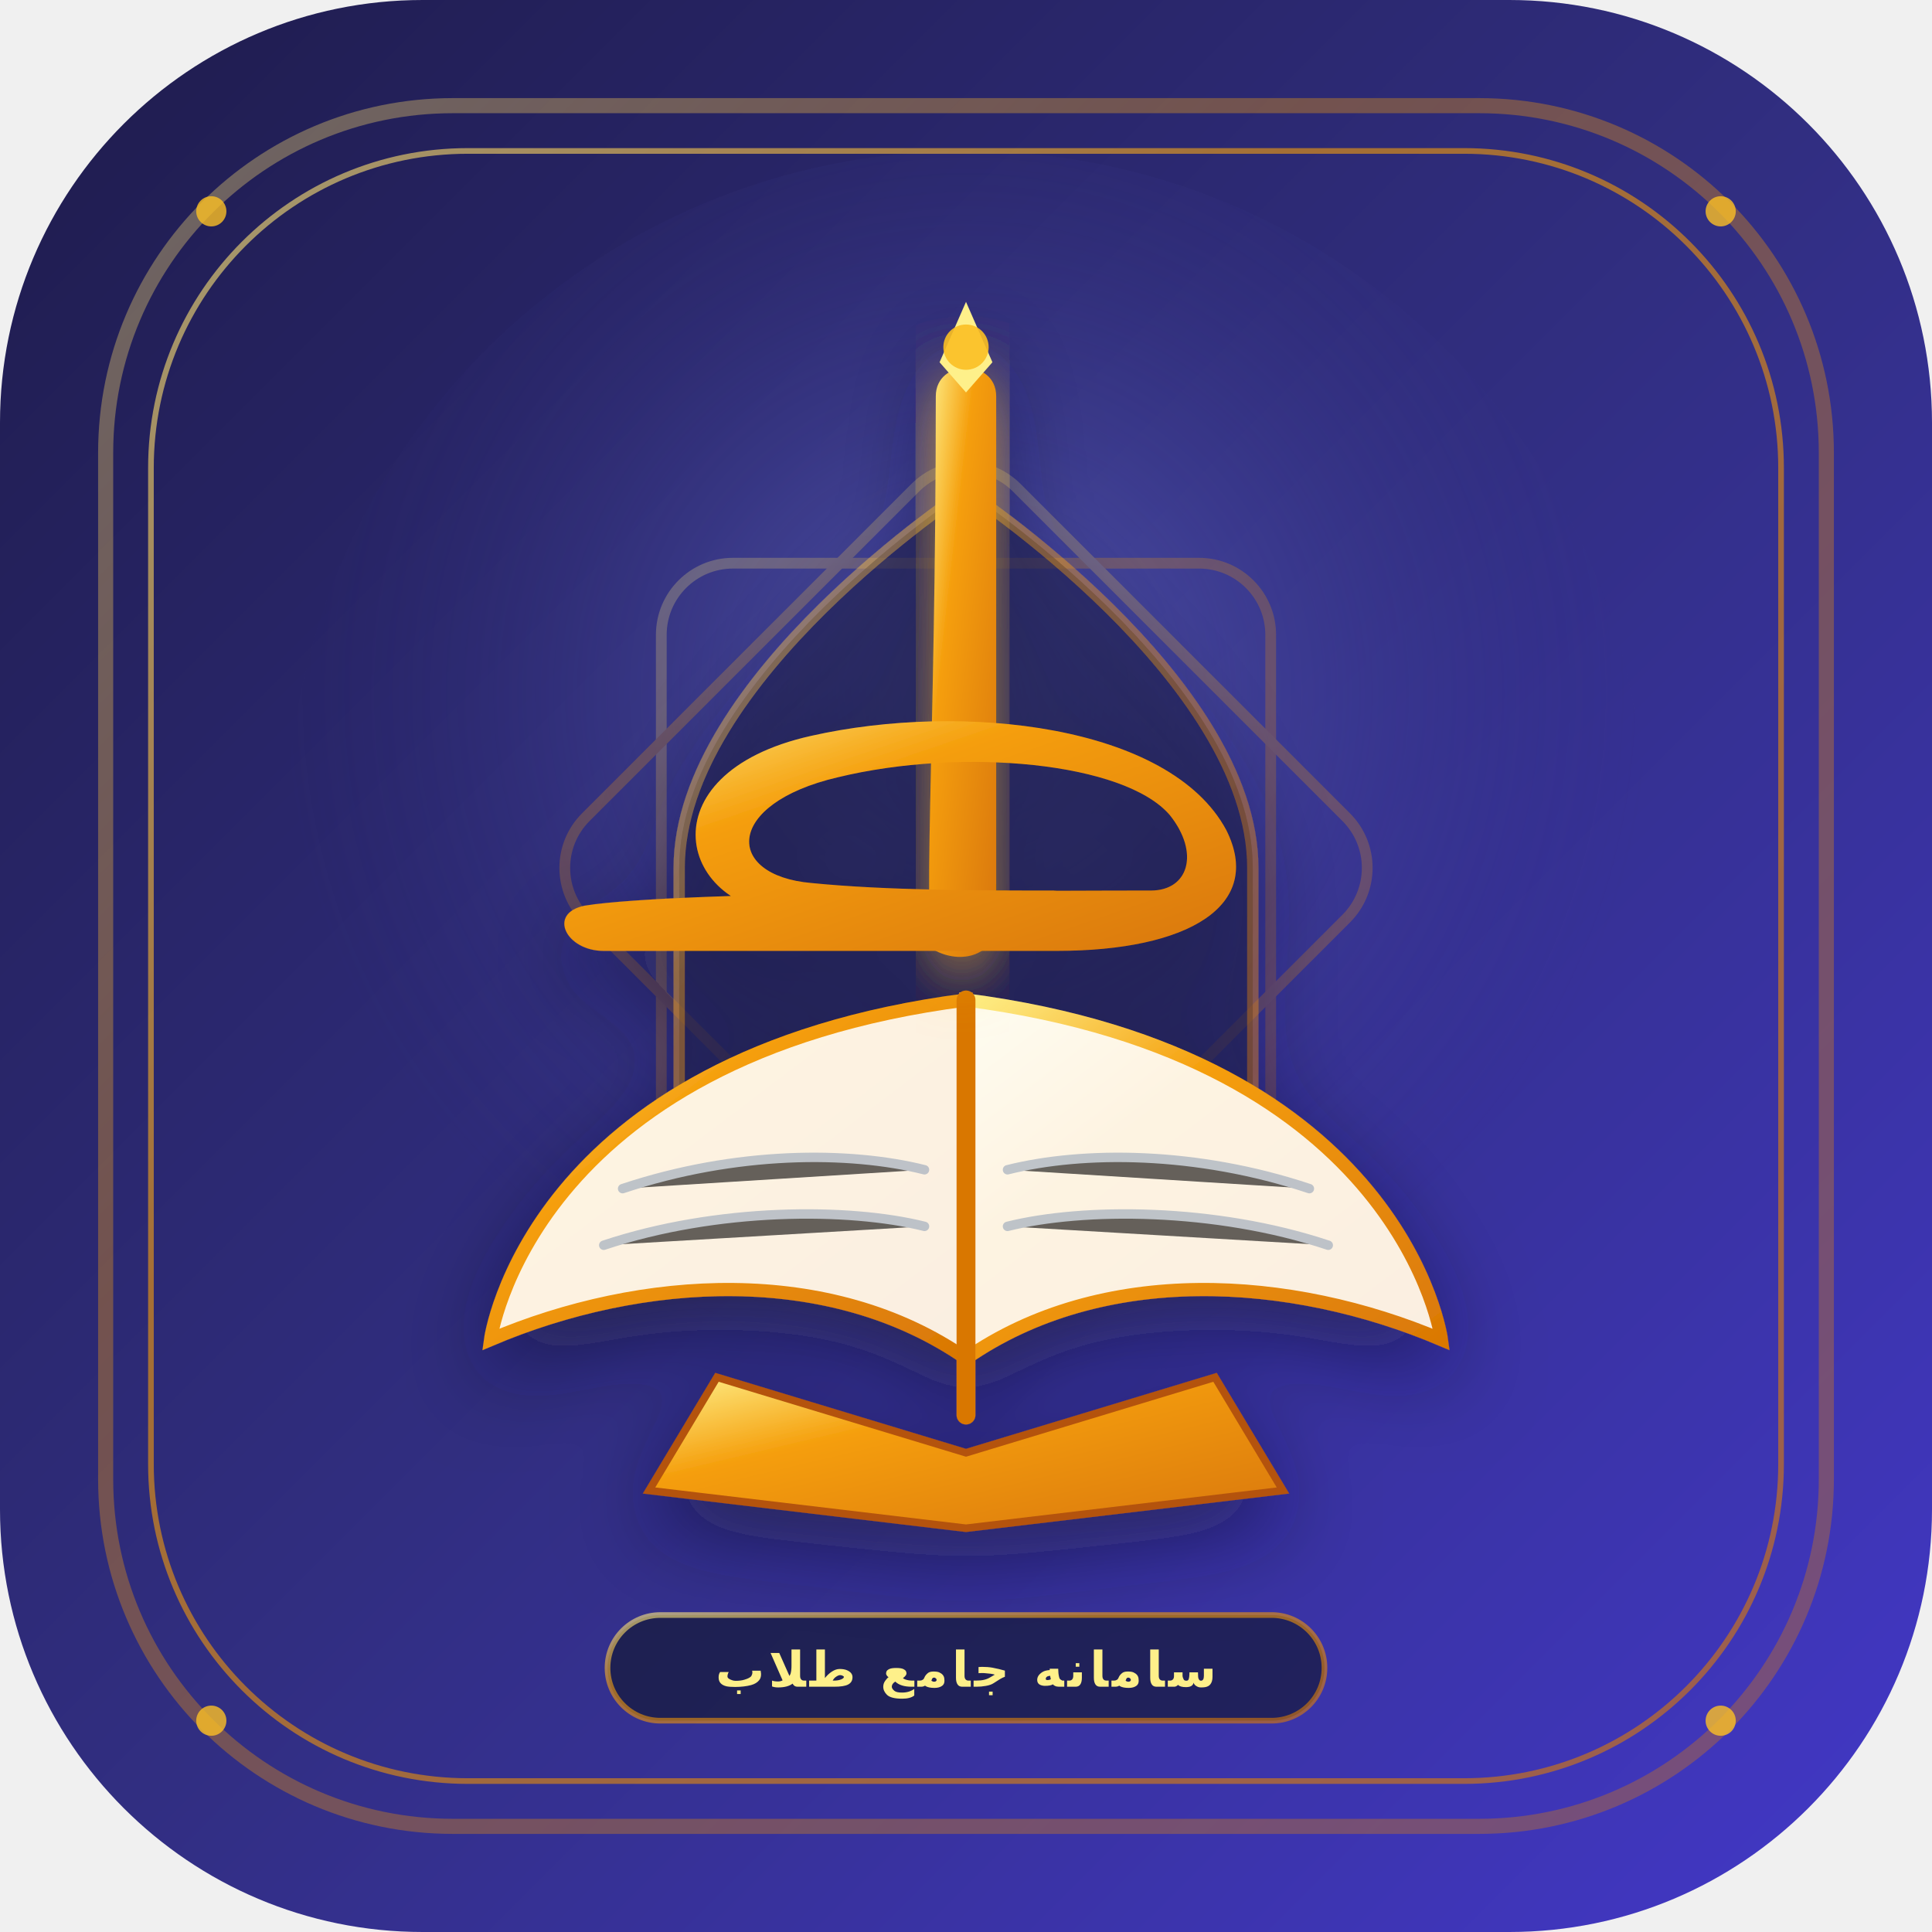
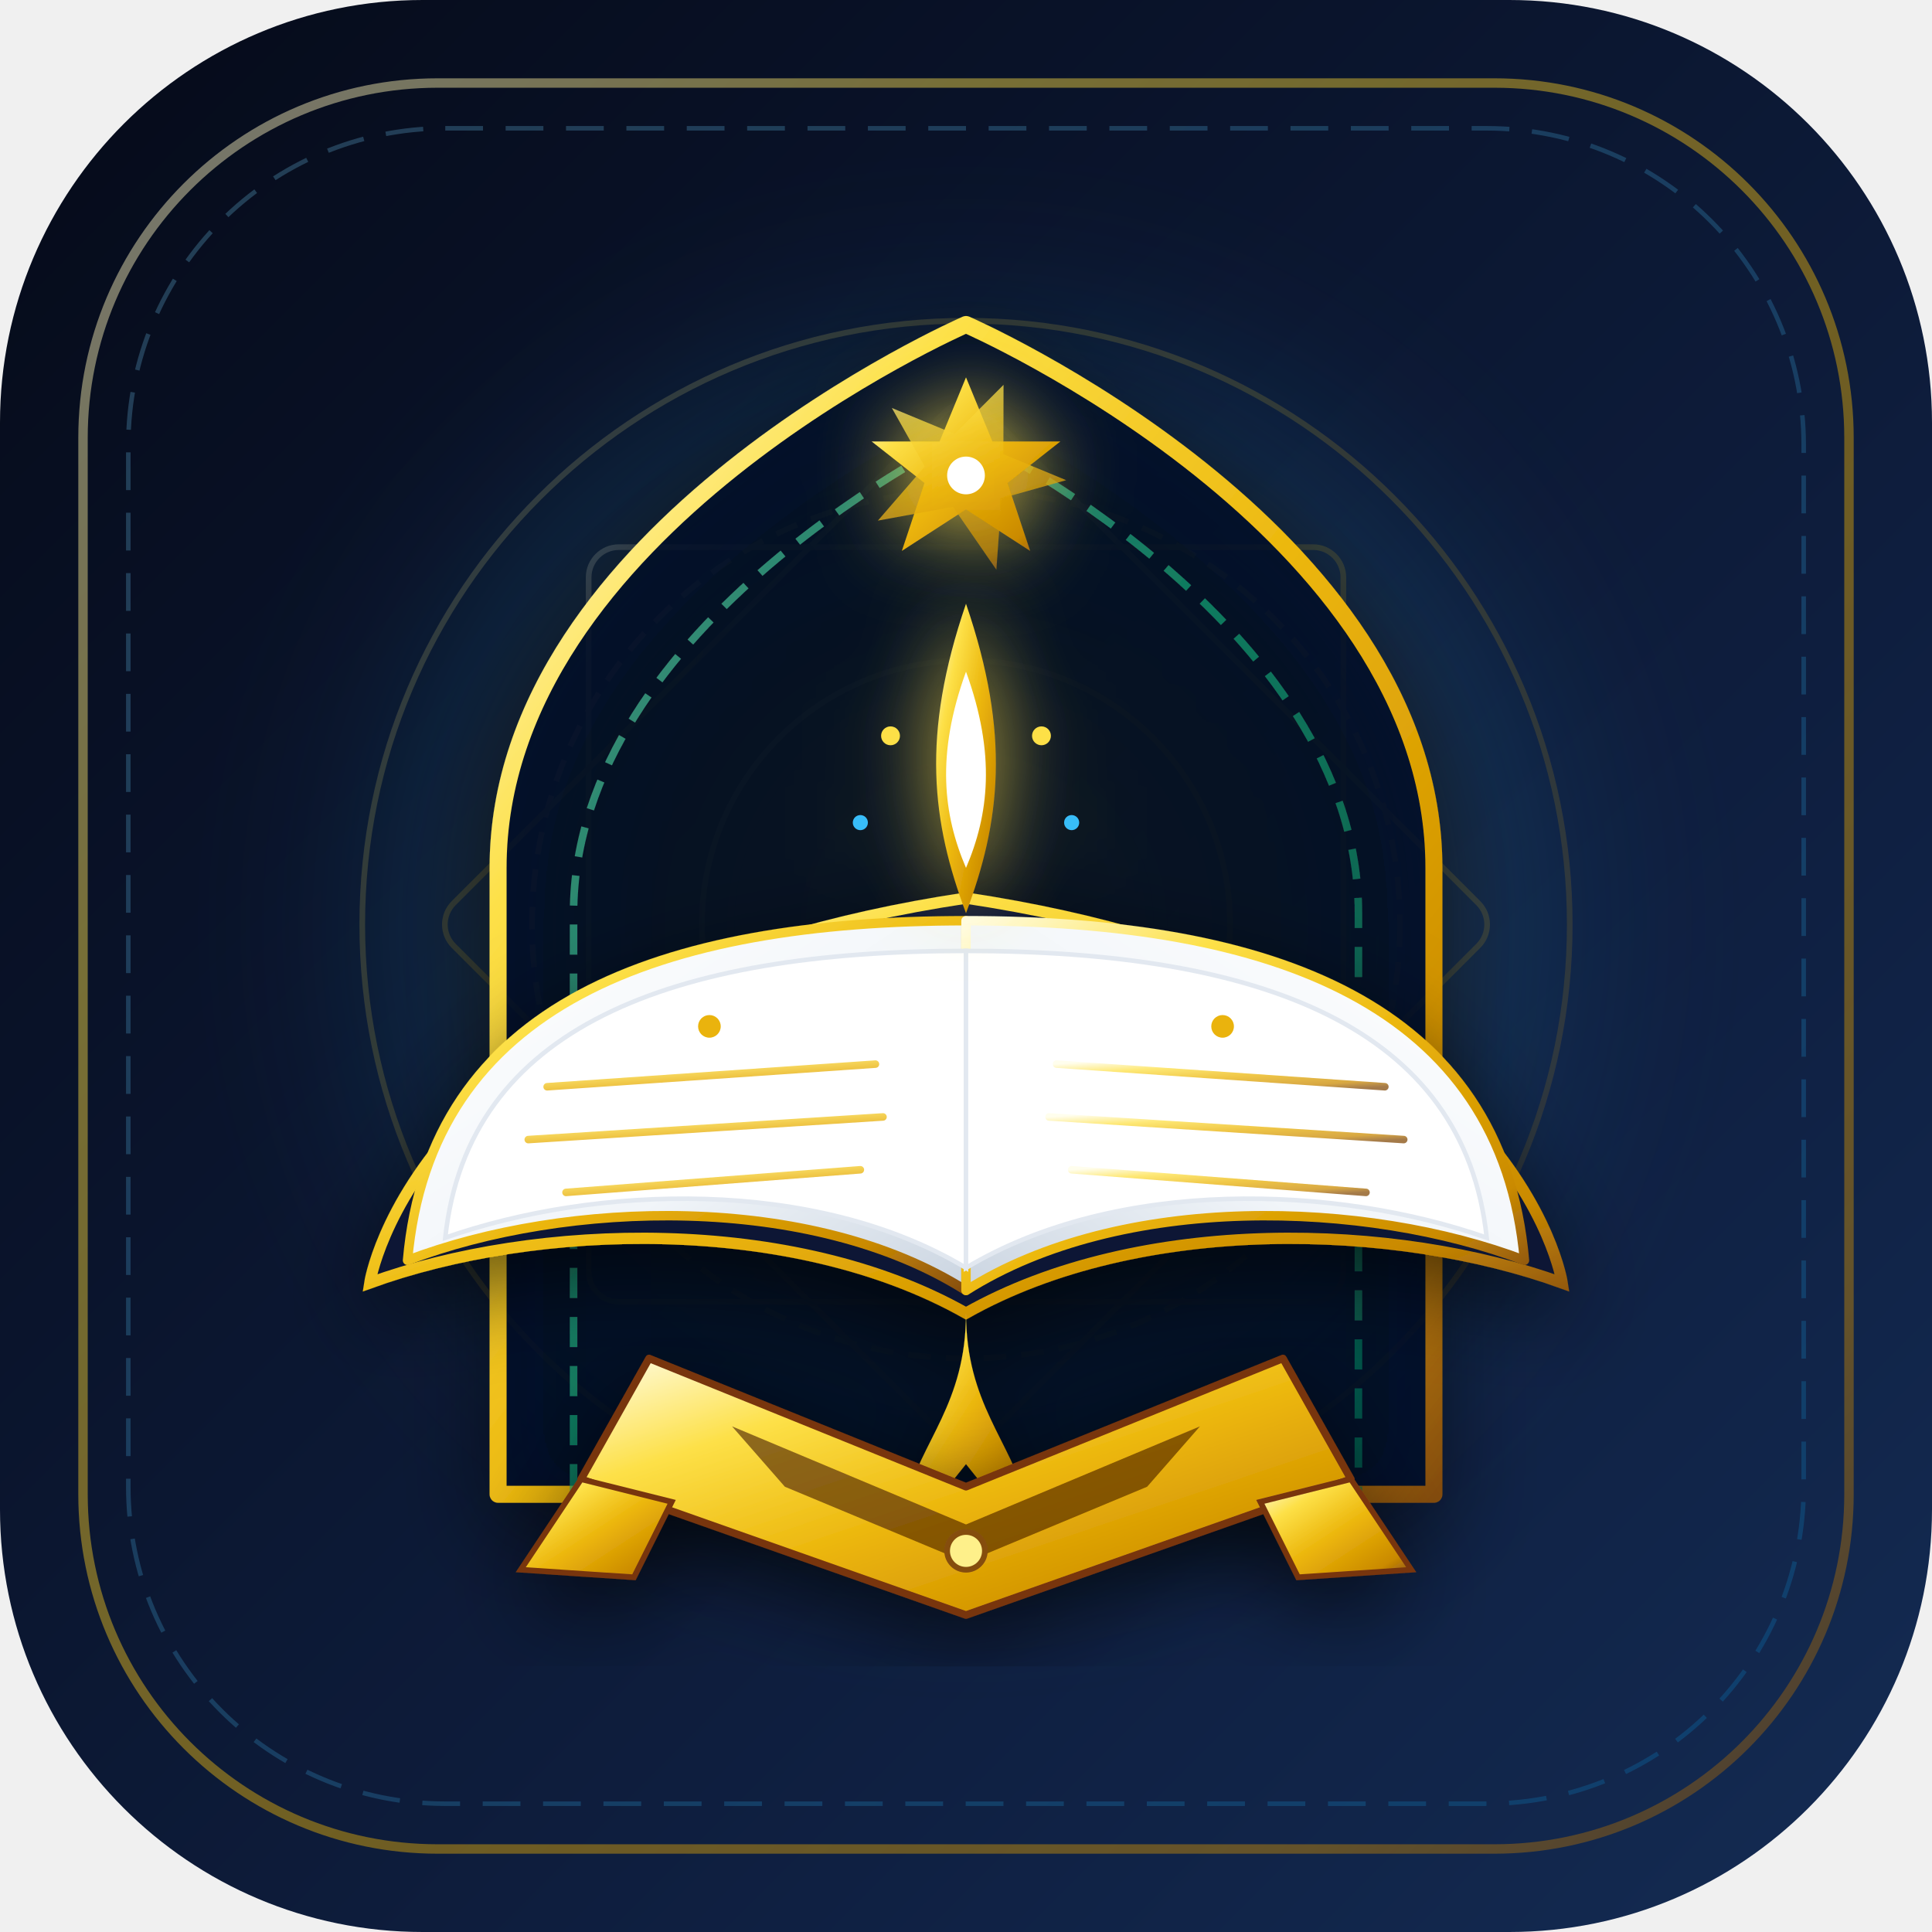
<svg xmlns="http://www.w3.org/2000/svg" viewBox="0 0 512 512" width="100%" height="100%">
  <defs>
    <linearGradient id="bgGrad" x1="0%" y1="0%" x2="100%" y2="100%">
-       <stop offset="0%" stop-color="#1e1b4b" />
-       <stop offset="50%" stop-color="#312e81" />
-       <stop offset="100%" stop-color="#4338ca" />
+       <stop offset="0%" stop-color="#050a18" />
+       <stop offset="35%" stop-color="#0a142c" />
+       <stop offset="70%" stop-color="#0f2042" />
+       <stop offset="100%" stop-color="#142c54" />
    </linearGradient>
    <linearGradient id="goldGrad" x1="0%" y1="0%" x2="100%" y2="100%">
-       <stop offset="0%" stop-color="#fef08a" />
-       <stop offset="35%" stop-color="#f59e0b" />
-       <stop offset="100%" stop-color="#d97706" />
+       <stop offset="0%" stop-color="#fffde7" />
+       <stop offset="25%" stop-color="#fde047" />
+       <stop offset="55%" stop-color="#eab308" />
+       <stop offset="85%" stop-color="#ca8a04" />
+       <stop offset="100%" stop-color="#854d0e" />
    </linearGradient>
-     <radialGradient id="glowGrad" cx="50%" cy="40%" r="50%">
-       <stop offset="0%" stop-color="#818cf8" stop-opacity="0.45" />
-       <stop offset="100%" stop-color="#312e81" stop-opacity="0" />
+     <radialGradient id="centerAura" cx="50%" cy="50%" r="50%">
+       <stop offset="0%" stop-color="#f59e0b" stop-opacity="0.35" />
+       <stop offset="40%" stop-color="#eab308" stop-opacity="0.18" />
+       <stop offset="70%" stop-color="#38bdf8" stop-opacity="0.08" />
+       <stop offset="100%" stop-color="#0a142c" stop-opacity="0" />
    </radialGradient>
    <linearGradient id="emeraldGrad" x1="0%" y1="0%" x2="100%" y2="100%">
-       <stop offset="0%" stop-color="#34d399" />
-       <stop offset="100%" stop-color="#059669" />
+       <stop offset="0%" stop-color="#6ee7b7" />
+       <stop offset="50%" stop-color="#10b981" />
+       <stop offset="100%" stop-color="#047857" />
    </linearGradient>
-     <filter id="dropShadow" x="-10%" y="-10%" width="130%" height="130%">
-       <feDropShadow dx="0" dy="8" stdDeviation="12" flood-color="#0f172a" flood-opacity="0.5" />
+     <linearGradient id="cyanGrad" x1="0%" y1="0%" x2="100%" y2="100%">
+       <stop offset="0%" stop-color="#7dd3fc" />
+       <stop offset="100%" stop-color="#0284c7" />
+     </linearGradient>
+     <linearGradient id="pageGradLeft" x1="0%" y1="0%" x2="100%" y2="100%">
+       <stop offset="0%" stop-color="#ffffff" />
+       <stop offset="60%" stop-color="#f1f5f9" />
+       <stop offset="100%" stop-color="#cbd5e1" />
+     </linearGradient>
+     <linearGradient id="pageGradRight" x1="100%" y1="0%" x2="0%" y2="100%">
+       <stop offset="0%" stop-color="#ffffff" />
+       <stop offset="60%" stop-color="#f1f5f9" />
+       <stop offset="100%" stop-color="#cbd5e1" />
+     </linearGradient>
+     <filter id="shadowDepth" x="-20%" y="-20%" width="140%" height="140%">
+       <feDropShadow dx="0" dy="8" stdDeviation="12" flood-color="#000000" flood-opacity="0.6" />
    </filter>
-     <filter id="glowShadow" x="-20%" y="-20%" width="140%" height="140%">
-       <feDropShadow dx="0" dy="4" stdDeviation="8" flood-color="#fbbf24" flood-opacity="0.6" />
+     <filter id="goldGlow" x="-30%" y="-30%" width="160%" height="160%">
+       <feDropShadow dx="0" dy="0" stdDeviation="10" flood-color="#fde047" flood-opacity="0.75" />
+     </filter>
+     <filter id="starGlow" x="-40%" y="-40%" width="180%" height="180%">
+       <feDropShadow dx="0" dy="0" stdDeviation="14" flood-color="#ffffff" flood-opacity="0.9" />
    </filter>
  </defs>
  <rect width="512" height="512" rx="112" fill="url(#bgGrad)" />
-   <circle cx="256" cy="220" r="180" fill="url(#glowGrad)" />
-   <rect x="28" y="28" width="456" height="456" rx="92" fill="none" stroke="url(#goldGrad)" stroke-width="4" stroke-opacity="0.35" />
-   <rect x="40" y="40" width="432" height="432" rx="84" fill="none" stroke="url(#goldGrad)" stroke-width="1.5" stroke-opacity="0.6" />
-   <circle cx="56" cy="56" r="4" fill="#fbbf24" opacity="0.8" />
-   <circle cx="456" cy="56" r="4" fill="#fbbf24" opacity="0.8" />
-   <circle cx="56" cy="456" r="4" fill="#fbbf24" opacity="0.8" />
-   <circle cx="456" cy="456" r="4" fill="#fbbf24" opacity="0.8" />
-   <g transform="translate(256, 230) scale(0.95)" opacity="0.25">
-     <rect x="-85" y="-85" width="170" height="170" rx="20" fill="none" stroke="url(#goldGrad)" stroke-width="3" />
-     <rect x="-85" y="-85" width="170" height="170" rx="20" fill="none" stroke="url(#goldGrad)" stroke-width="3" transform="rotate(45)" />
+   <rect x="22" y="22" width="468" height="468" rx="94" fill="none" stroke="url(#goldGrad)" stroke-width="2.5" stroke-opacity="0.45" />
+   <rect x="34" y="34" width="444" height="444" rx="84" fill="none" stroke="url(#cyanGrad)" stroke-width="1.2" stroke-opacity="0.25" stroke-dasharray="10,6" />
+   <circle cx="256" cy="245" r="210" fill="url(#centerAura)" />
+   <g opacity="0.16" stroke="url(#goldGrad)" stroke-width="1.5" fill="none">
+     <circle cx="256" cy="245" r="160" />
+     <circle cx="256" cy="245" r="115" stroke-dasharray="6,4" />
+     <circle cx="256" cy="245" r="70" />
+     <rect x="156" y="145" width="200" height="200" rx="8" />
+     <rect x="156" y="145" width="200" height="200" rx="8" transform="rotate(45 256 245)" />
  </g>
-   <g filter="url(#dropShadow)">
-     <path d="M 180 340 L 180 230 C 180 180, 256 130, 256 130 C 256 130, 332 180, 332 230 L 332 340 Z" fill="#1e1b4b" fill-opacity="0.6" stroke="url(#goldGrad)" stroke-width="3" stroke-opacity="0.4" />
-     <path d="M 256 360 C 220 335, 170 338, 130 355 C 130 355, 140 280, 256 265 Z" fill="#ffffff" />
-     <path d="M 256 360 C 220 335, 170 338, 130 355 C 130 355, 140 280, 256 265 Z" fill="url(#goldGrad)" fill-opacity="0.12" stroke="url(#goldGrad)" stroke-width="3.5" />
-     <path d="M 256 360 C 292 335, 342 338, 382 355 C 382 355, 372 280, 256 265 Z" fill="#ffffff" />
-     <path d="M 256 360 C 292 335, 342 338, 382 355 C 382 355, 372 280, 256 265 Z" fill="url(#goldGrad)" fill-opacity="0.12" stroke="url(#goldGrad)" stroke-width="3.5" />
-     <path d="M 256 265 L 256 375" stroke="#d97706" stroke-width="5" stroke-linecap="round" />
-     <path d="M 165 315 C 195 305, 225 305, 245 310" stroke="#94a3b8" stroke-width="2.5" stroke-linecap="round" opacity="0.6" />
-     <path d="M 160 330 C 190 320, 225 320, 245 325" stroke="#94a3b8" stroke-width="2.5" stroke-linecap="round" opacity="0.6" />
-     <path d="M 347 315 C 317 305, 287 305, 267 310" stroke="#94a3b8" stroke-width="2.5" stroke-linecap="round" opacity="0.6" />
-     <path d="M 352 330 C 322 320, 287 320, 267 325" stroke="#94a3b8" stroke-width="2.5" stroke-linecap="round" opacity="0.6" />
-     <path d="M 190 365 L 256 385 L 322 365 L 340 395 L 256 405 L 172 395 Z" fill="url(#goldGrad)" stroke="#b45309" stroke-width="2" />
-     <path d="M 248 105 C 248 95, 264 95, 264 105 L 264 245 C 264 252, 256 256, 248 252 C 244 250, 248 200, 248 105 Z" fill="url(#goldGrad)" filter="url(#glowShadow)" />
-     <path d="M 256 80 L 263 96 L 256 104 L 249 96 Z" fill="#fef08a" />
-     <circle cx="256" cy="92" r="6" fill="#fbbf24" opacity="0.9" />
-     <path d="M 210 242 C 180 242, 170 205, 215 195 C 255 186, 310 192, 325 220 C 335 240, 315 252, 280 252 C 240 252, 175 252, 160 252 C 150 252, 145 242, 155 240 C 180 236, 290 236, 305 236 C 315 236, 318 226, 310 216 C 298 202, 255 198, 222 206 C 192 213, 192 232, 215 234 C 235 236, 260 236, 280 236" fill="url(#goldGrad)" />
+   <g filter="url(#shadowDepth)">
+     <path d="M 132 396 L 132 230 C 132 140, 256 86, 256 86 C 256 86, 380 140, 380 230 L 380 396 Z" fill="#071026" fill-opacity="0.8" stroke="url(#goldGrad)" stroke-width="4.5" stroke-linejoin="round" />
+     <path d="M 152 396 L 152 242 C 152 165, 256 115, 256 115 C 256 115, 360 165, 360 242 L 360 396 Z" fill="none" stroke="url(#emeraldGrad)" stroke-width="2" stroke-opacity="0.6" stroke-dasharray="8,5" />
  </g>
-   <g transform="translate(256, 442)">
-     <rect x="-95" y="-14" width="190" height="28" rx="14" fill="#0f172a" fill-opacity="0.6" stroke="url(#goldGrad)" stroke-width="1.5" stroke-opacity="0.6" />
-     <text x="0" y="5" font-family="'Vazirmatn', 'Segoe UI', Tahoma, sans-serif" font-weight="900" font-size="13" fill="#fef08a" text-anchor="middle" letter-spacing="1">
-       سامانه جامع طلاب
-     </text>
+   <g transform="translate(256, 126)" filter="url(#goldGlow)">
+     <polygon points="0,-26 7,-9 25,-9 11,2 17,20 0,9 -17,20 -11,2 -25,-9 -7,-9" fill="url(#goldGrad)" />
+     <polygon points="0,-26 7,-9 25,-9 11,2 17,20 0,9 -17,20 -11,2 -25,-9 -7,-9" transform="rotate(22.5)" fill="url(#goldGrad)" opacity="0.75" />
+     <circle cx="0" cy="0" r="5" fill="#ffffff" filter="url(#starGlow)" />
+   </g>
+   <g filter="url(#shadowDepth)">
+     <path d="M 256 348 C 210 322, 142 324, 98 340 C 98 340, 110 260, 256 238 C 402 260, 414 340, 414 340 C 370 324, 302 322, 256 348 Z" fill="#0c1735" stroke="url(#goldGrad)" stroke-width="3" />
+     <path d="M 256 342 C 215 316, 150 318, 108 334 C 114 266, 175 244, 256 244 Z" fill="url(#pageGradLeft)" stroke="url(#goldGrad)" stroke-width="2.5" stroke-linejoin="round" />
+     <path d="M 256 342 C 297 316, 362 318, 404 334 C 398 266, 337 244, 256 244 Z" fill="url(#pageGradRight)" stroke="url(#goldGrad)" stroke-width="2.5" stroke-linejoin="round" />
+     <path d="M 256 336 C 216 312, 158 314, 118 328 C 124 272, 178 252, 256 252 Z" fill="#ffffff" stroke="#e2e8f0" stroke-width="1.2" />
+     <path d="M 256 336 C 296 312, 354 314, 394 328 C 388 272, 334 252, 256 252 Z" fill="#ffffff" stroke="#e2e8f0" stroke-width="1.2" />
+     <path d="M 256 244 L 256 364" stroke="url(#goldGrad)" stroke-width="4.5" stroke-linecap="round" />
+     <path d="M 256 348 C 256 372, 244 382, 240 398 L 248 398 L 256 388 L 264 398 L 272 398 C 268 382, 256 372, 256 348 Z" fill="url(#goldGrad)" />
+     <g stroke="url(#goldGrad)" stroke-width="2" stroke-linecap="round" opacity="0.75">
+       <line x1="145" y1="288" x2="232" y2="282" />
+       <line x1="140" y1="302" x2="234" y2="296" />
+       <line x1="150" y1="316" x2="228" y2="310" />
+       <line x1="280" y1="282" x2="367" y2="288" />
+       <line x1="278" y1="296" x2="372" y2="302" />
+       <line x1="284" y1="310" x2="362" y2="316" />
+     </g>
+     <circle cx="188" cy="272" r="3" fill="#eab308" />
+     <circle cx="324" cy="272" r="3" fill="#eab308" />
+   </g>
+   <g filter="url(#goldGlow)">
+     <path d="M 256 160 C 244 195, 247 218, 256 242 C 265 218, 268 195, 256 160 Z" fill="url(#goldGrad)" />
+     <path d="M 256 178 C 248 200, 250 216, 256 230 C 262 216, 264 200, 256 178 Z" fill="#ffffff" />
+     <circle cx="236" cy="195" r="2.5" fill="#fde047" />
+     <circle cx="276" cy="195" r="2.5" fill="#fde047" />
+     <circle cx="228" cy="218" r="2" fill="#38bdf8" />
+     <circle cx="284" cy="218" r="2" fill="#38bdf8" />
+   </g>
+   <g filter="url(#shadowDepth)">
+     <path d="M 172 360 L 256 394 L 340 360 L 358 392 L 256 428 L 154 392 Z" fill="url(#goldGrad)" stroke="#78350f" stroke-width="2" stroke-linejoin="round" />
+     <path d="M 194 378 L 256 404 L 318 378 L 304 394 L 256 414 L 208 394 Z" fill="#451a03" opacity="0.6" />
+     <path d="M 154 392 L 138 416 L 168 418 L 178 398 Z" fill="url(#goldGrad)" stroke="#78350f" stroke-width="1.5" />
+     <path d="M 358 392 L 374 416 L 344 418 L 334 398 Z" fill="url(#goldGrad)" stroke="#78350f" stroke-width="1.5" />
+     <circle cx="256" cy="411" r="5" fill="#fef08a" stroke="#854d0e" stroke-width="1.5" />
  </g>
</svg>
